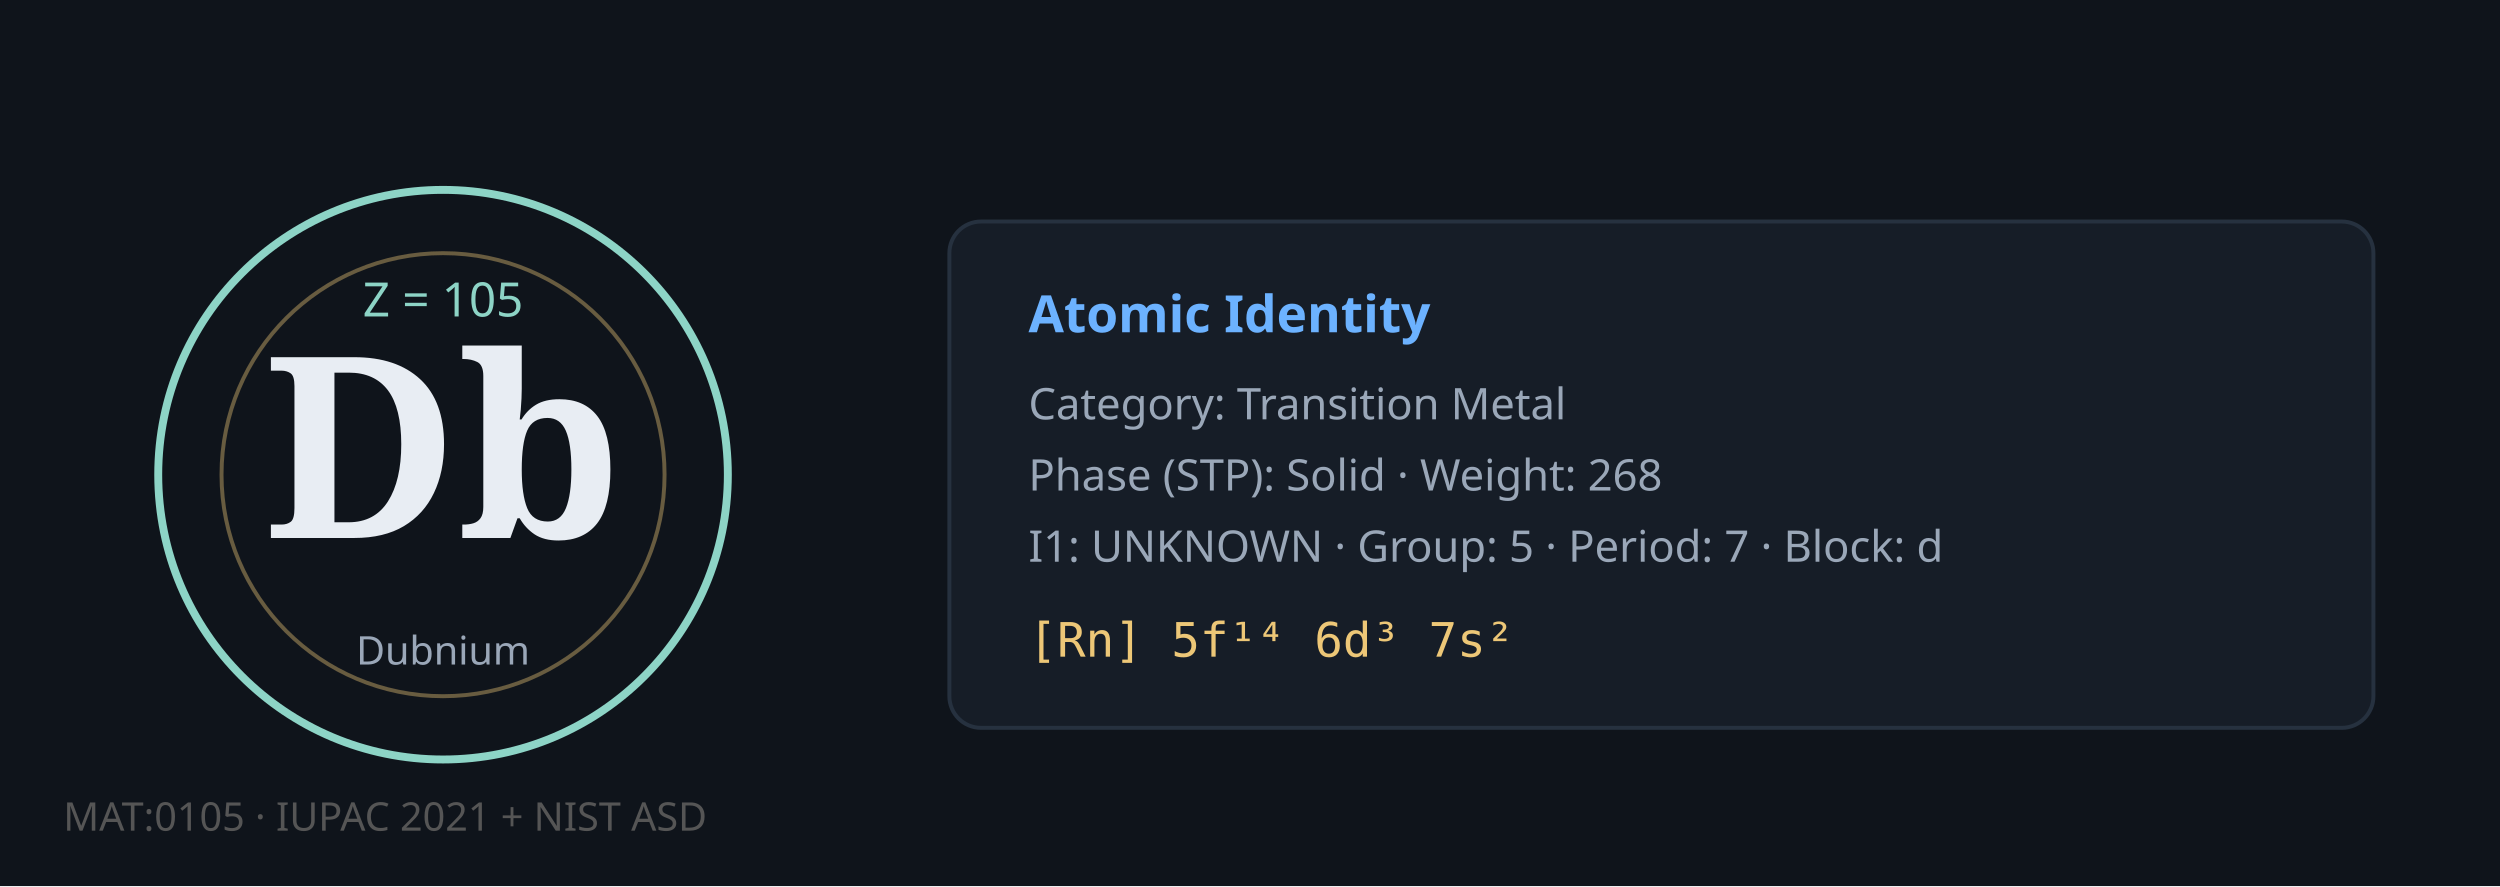
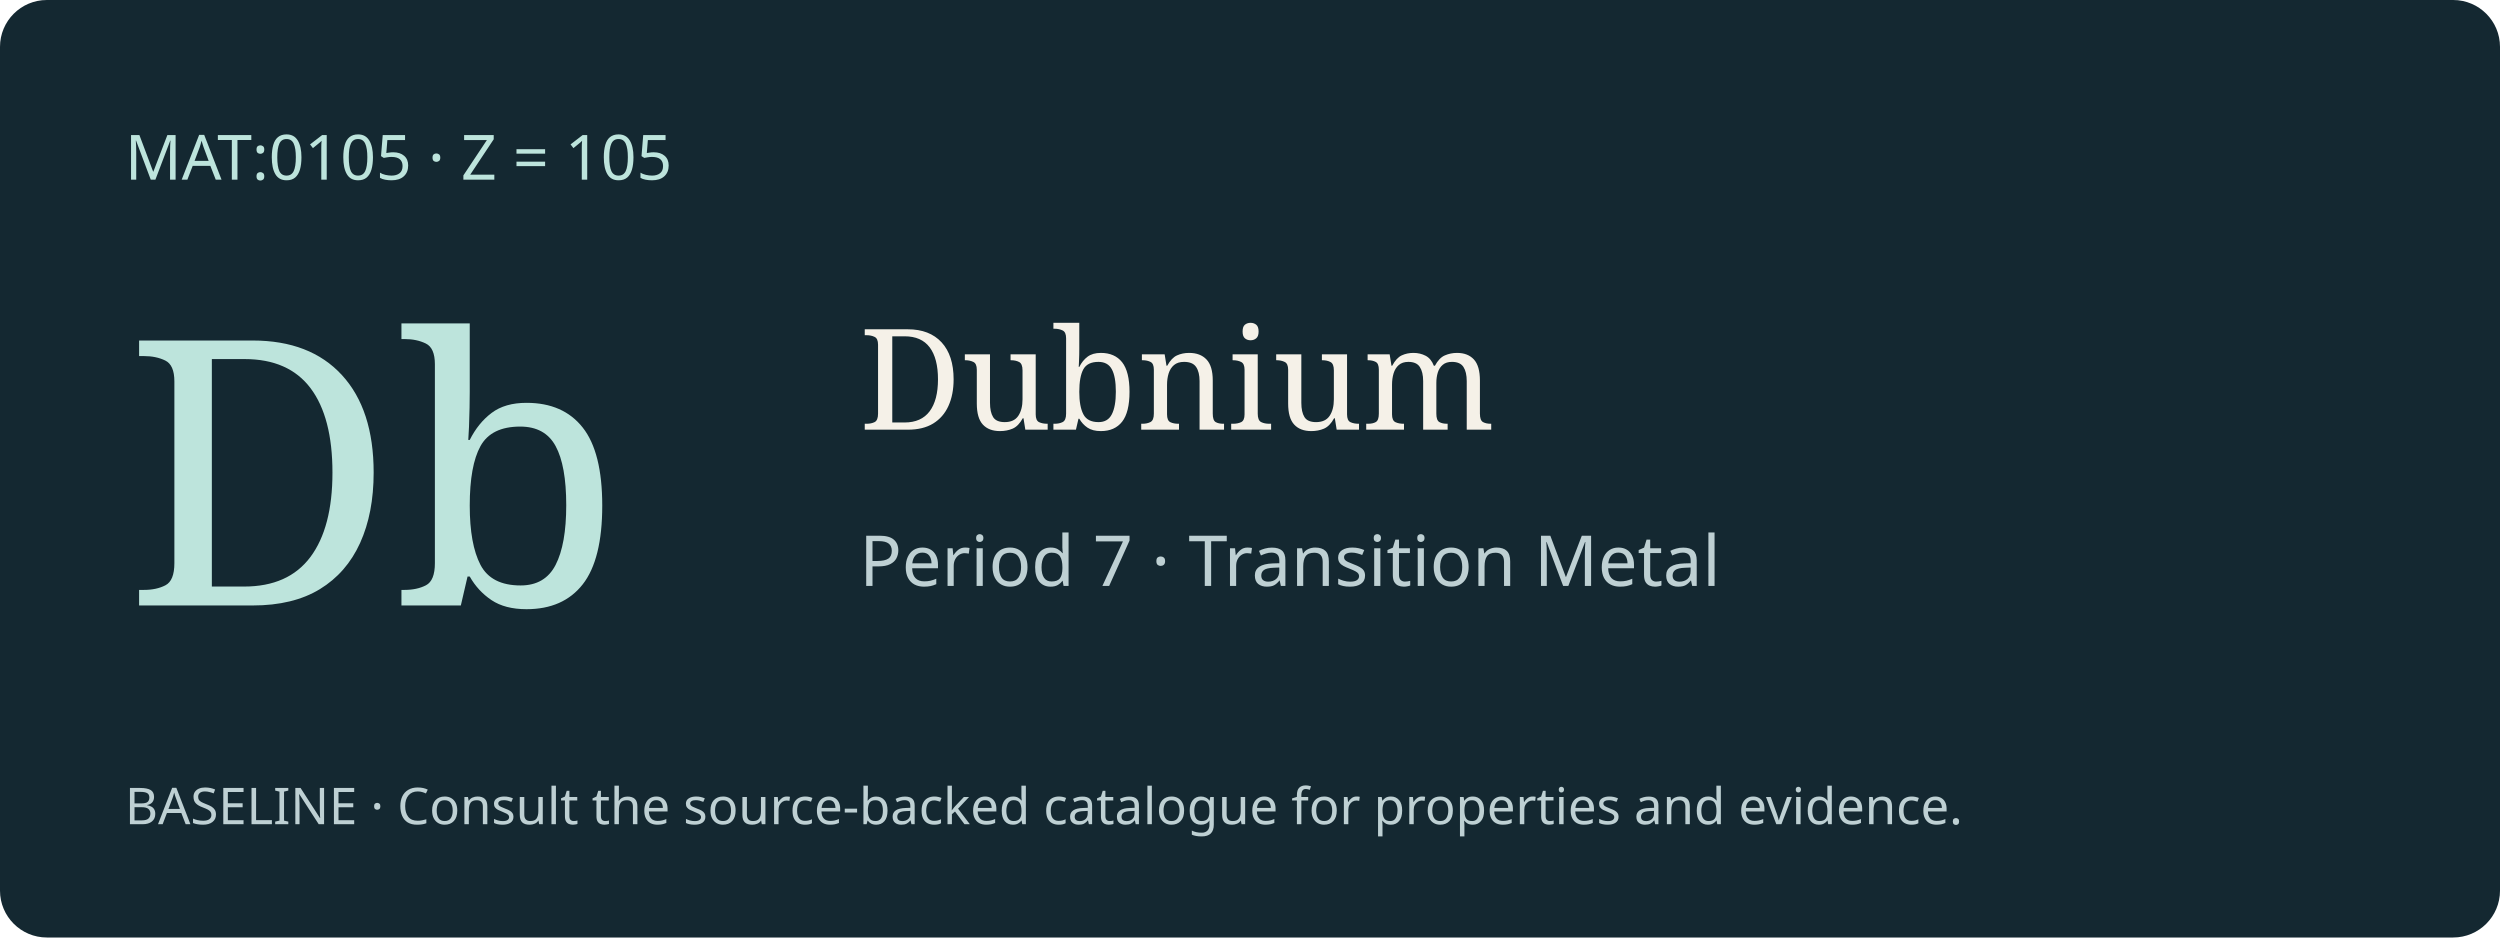
- <svg xmlns="http://www.w3.org/2000/svg" viewBox="0 0 632 224" width="632" height="224" role="img">
-   <rect width="632" height="224" fill="#0f141b" />
-   <circle cx="112" cy="120" r="72" fill="none" stroke="#8dd4c6" stroke-width="2" />
-   <circle cx="112" cy="120" r="56" fill="none" stroke="#edc777" stroke-width="1" opacity="0.4" />
-   <text x="112" y="80" text-anchor="middle" font-family="system-ui,sans-serif" font-size="12" fill="#8dd4c6">Z = 105</text>
-   <text x="112" y="136" text-anchor="middle" font-family="Georgia,serif" font-size="64" font-weight="700" fill="#e8edf3">Db</text>
-   <text x="112" y="168" text-anchor="middle" font-family="system-ui,sans-serif" font-size="10" fill="#9aa7b8">Dubnium</text>
-   <rect x="240" y="56" width="360" height="128" rx="8" fill="#161d27" stroke="#26313f" />
-   <text x="260" y="84" font-family="system-ui,sans-serif" font-size="13" font-weight="700" fill="#6cb2ff">Atomic Identity</text>
-   <text x="260" y="106" font-family="system-ui,sans-serif" font-size="11" fill="#9aa7b8">Category: Transition Metal</text>
-   <text x="260" y="124" font-family="system-ui,sans-serif" font-size="11" fill="#9aa7b8">Phase (STP): Solid  ·  Weight: 268</text>
-   <text x="260" y="142" font-family="system-ui,sans-serif" font-size="11" fill="#9aa7b8">I1: UNKNOWN  ·  Group: 5  ·  Period: 7  ·  Block: d</text>
-   <text x="260" y="166" font-family="Consolas,monospace" font-size="12" fill="#edc777">[Rn] 5f¹⁴ 6d³ 7s²</text>
-   <text x="16" y="210" font-family="system-ui,sans-serif" font-size="10" fill="#555">MAT:0105 · IUPAC 2021 + NIST ASD</text>
+ <svg xmlns="http://www.w3.org/2000/svg" viewBox="0 0 640 240" role="img">
+   <rect width="640" height="240" rx="12" fill="#142831" />
+   <text x="32" y="46" fill="#bde4dc" font-family="sans-serif" font-size="16">MAT:0105 · Z = 105</text>
+   <text x="32" y="155" fill="#bde4dc" font-family="serif" font-size="95">Db</text>
+   <text x="220" y="110" fill="#f5f1e8" font-family="serif" font-size="36">Dubnium</text>
+   <text x="220" y="150" fill="#bed0d3" font-family="sans-serif" font-size="18">Period 7 · Transition Metal</text>
+   <text x="32" y="211" fill="#bed0d3" font-family="sans-serif" font-size="13">BASELINE · Consult the source-backed catalogue for properties and evidence.</text>
</svg>
